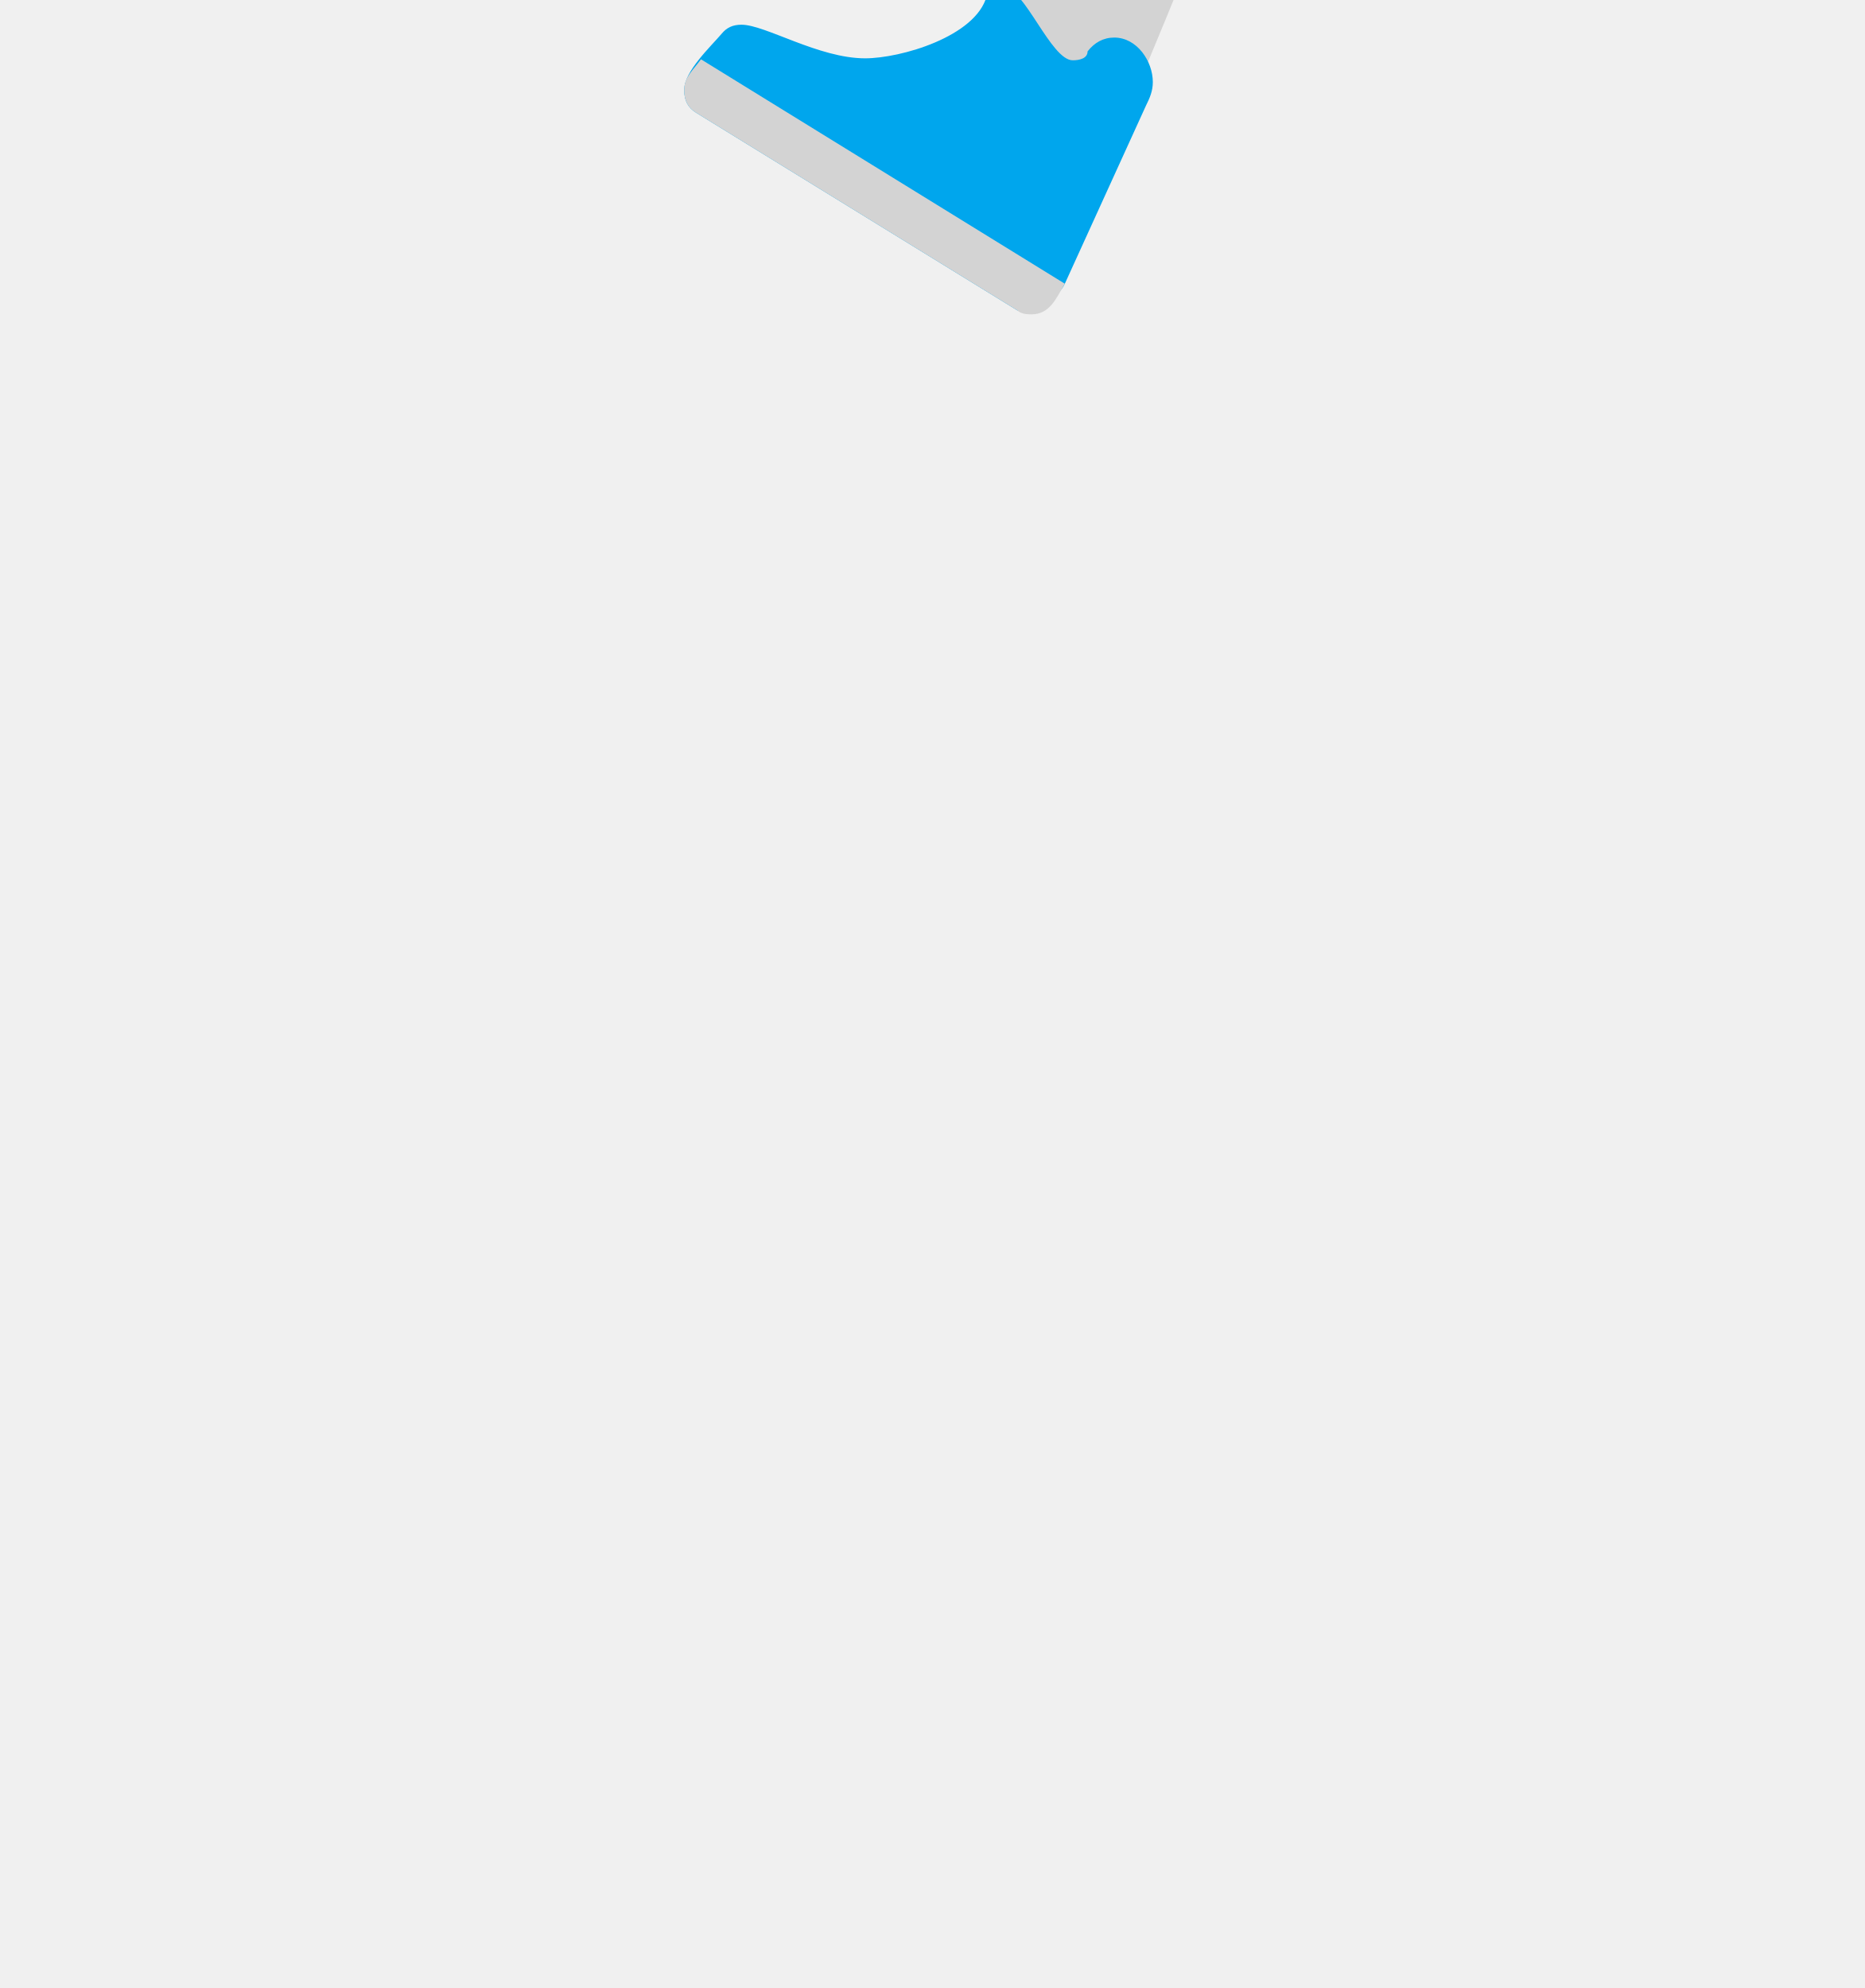
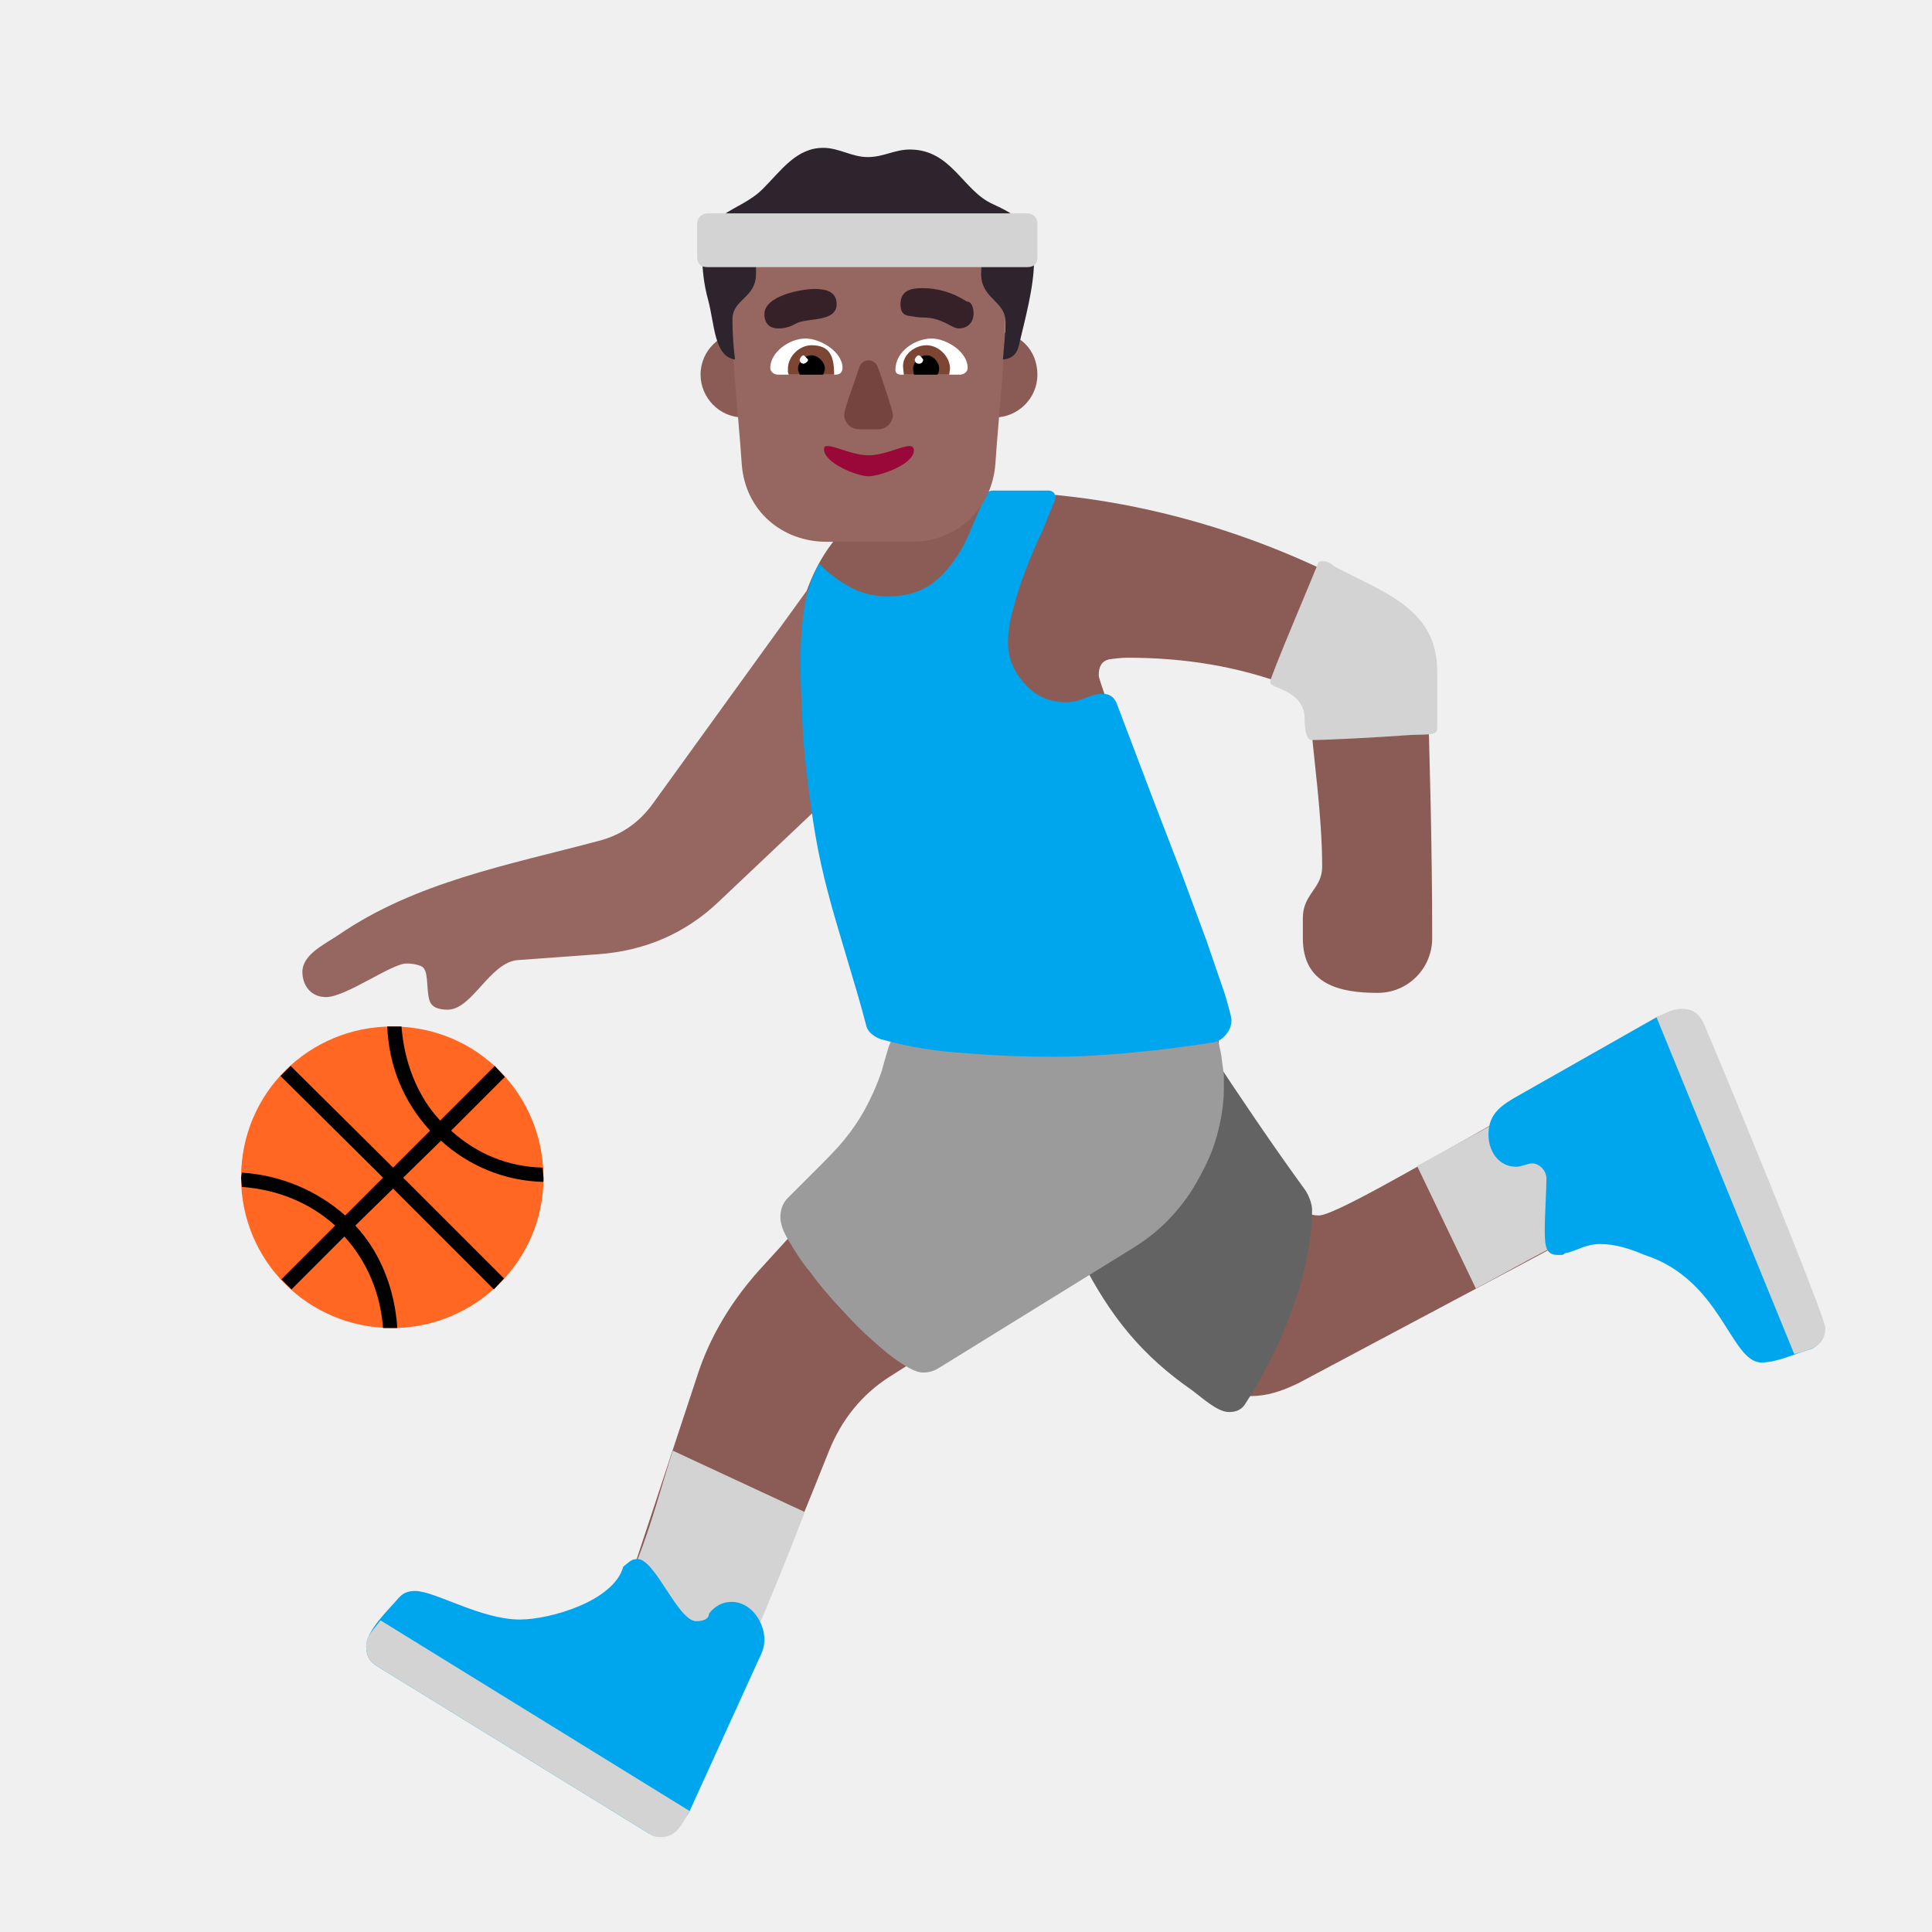
- <svg xmlns="http://www.w3.org/2000/svg" version="1.1">
-   <g transform="scale(1,-1)">
+ <svg xmlns="http://www.w3.org/2000/svg" version="1.1" viewBox="0 0 2300 2300">
+   <g transform="scale(1,-1) translate(-256, -1869)">
    <path d="M1526 575l180 69c-7 25-14 51-20 78-8 29-1 15-34 106-27 76-88 227-88 237 0 11 4 17 12 19 7 1 15 2 22 2 68 0 131-10 195-34 13-5 21-14 22-28 5-60 15-126 15-187 0-26-23-32-23-61l0-24c0-55 44-65 89-65 37 0 65 30 65 65 0 111-3 210-6 321 0 67-60 85-110 111-132 65-277 100-418 100-27 0-54-1-81-4-99-11-144-114-144-198 0-29 6-59 11-88 19-127 61-223 110-350l203-69 z" fill="#8B5C56" />
    <path d="M1029-287c45 0 64 59 79 97 46 116 88 214 135 332 15 37 39 67 72 88l233 148 0-1c42-63 108-170 197-170 20 0 37 6 56 15l327 174c15 8 42 14 58 14 69 0 125-144 199-144 12 0 26 4 26 19l-1 6-120 302c-9 23-22 40-49 40-51 0-381-211-415-211-10 0-18 4-25 12l-96 108c3 13 4 26 4 41 0 20-2 40-3 60-67-8-132-20-200-20-62 0-120 10-184 20 1-15 3-27 3-42 0-40-17-80-43-110l-123-135c-32-36-58-78-73-125l-75-227c-13-38-42-77-88-77-48 0-97 21-151 21-21 0-71-2-71-33 0-7 3-12 8-15l283-174c12-7 22-13 37-13 z" fill="#8B5C56" />
    <path d="M1719 188c9 0 15 3 19 9 41 63 80 154 80 232 0 7-4 17-8 23-40 55-77 110-114 166l-153-248c35-69 73-115 132-156 11-8 30-26 44-26 z" fill="#636363" />
    <path d="M789 667c29 0 50 56 83 59l96 7c56 4 104 25 143 62l129 122-22 251-185-256c-16-22-37-37-64-44-109-29-218-49-310-112-16-11-43-23-43-44 0-16 10-30 28-30 24 0 78 40 96 40 6 0 12-1 17-3 10-4 6-25 10-40 2-8 9-12 22-12 z" fill="#966661" />
    <path d="M1355 235c7 0 13 2 18 5l233 144c16 10 31 22 44 36 13 14 24 29 33 46 9 16 17 33 22 52 5 19 8 37 8 56l0 15-3 23c-1 7-3 14-5 20-3 6-6 9-10 9-13 0-27-2-42-5-15-4-30-7-43-9-32-6-65-9-98-9-31 0-62 3-92 9l-93 16c-3 0-4-2-6-5-3-5-5-10-7-15l-5-17-3-11c-6-18-13-33-20-46-7-13-16-26-25-37-9-11-20-22-31-33l-36-36c-6-6-9-14-9-23 0-7 3-17 10-28 7-12 15-25 26-38 10-14 22-28 35-42 13-14 25-27 38-38 12-11 24-21 35-28 11-7 19-11 26-11 z" fill="#9B9B9B" />
    <path d="M1510 611c32 0 64 2 95 5 31 3 63 7 95 12 7 1 12 5 16 10 4 5 6 10 6 17 0 3-3 14-8 31l-22 64-30 81-32 83-44 116c-3 9-9 13-17 13-7 0-14-2-21-5-7-3-15-5-23-5-19 0-36 7-49 22-13 14-20 30-20 49 0 13 2 27 7 43 4 15 9 31 15 46 6 15 12 30 19 44l15 37 1 3-2 5c-2 2-4 3-7 3l-66 0c-3 0-5-1-8-4l-18-42c-6-15-13-28-22-40-9-12-19-22-31-29-12-7-27-11-46-11-17 0-32 4-45 11-13 7-25 16-37 28-10-19-16-38-18-57-3-19-4-40-4-62 0-20 1-42 2-65 1-23 3-47 6-71 3-24 6-47 10-70 4-23 9-45 14-64 7-27 15-53 23-80 8-27 16-53 23-80 1-5 4-9 8-12 4-3 8-5 13-6 32-9 66-14 101-16 35-3 68-4 101-4 z" fill="#00A6ED" />
    <path d="M723 288c98 0 180 79 180 179 0 98-78 180-180 180-98 0-180-78-180-180 0-98 79-179 180-179 z" fill="#FF6723" />
    <path d="M729 288c-3 46-20 90-50 122l45 44 120-120 12 13-120 120 45 44c33-30 76-48 122-49l0 5-1 12c-41 1-78 16-109 44l64 64-12 13-65-65c-28 30-43 71-46 112l-17 0c2-47 19-89 51-124l-44-44-122 121-12-12 122-121-45-45c-34 30-77 48-123 51l-1-6 1-11c41-3 80-18 111-46l-64-64 12-12 63 63c28-31 43-69 46-109l17 0 z" fill="#000000" />
    <path d="M1143-106c25 60 48 114 71 175l-157 73c-16-48-37-136-66-176l152-72 z M2013 335c43 23 85 48 129 67l-71 149-128-70 70-146 z" fill="#D3D3D3" />
    <path d="M1036-316c12 0 36 17 41 29l82 180c4 8 7 15 7 24 0 21-16 45-39 45-11 0-20-5-27-14 0-7-8-9-15-9-22 0-49 74-70 74-8 0-10-4-17-9-11-41-87-63-123-63-47 0-101 34-125 34-9 0-15-3-20-9-11-13-38-38-38-57 0-11 4-18 12-23l325-200 7-2 z M2353 247c18 0 39 10 56 15 12 3 19 15 19 27 0 16-134 328-145 362-4 11-21 11-30 11-6 0-19-1-25-4l-171-97c-18-11-29-21-29-43 0-18 11-38 33-38 6 0 14 4 19 4 9 0 17-9 17-18 0-14-2-42-2-63 0-21 3-28 16-28 6 0 6 0 8 2 15 3 24 11 42 11 19 0 36-6 53-13 92-30 102-128 139-128 z" fill="#00A6ED" />
    <path d="M1440 1372c27 0 51 22 51 51 0 29-21 51-51 51-27 0-51-22-51-51 0-27 22-51 51-51 z M1141 1372c27 0 51 22 51 51 0 27-22 51-51 51-27 0-51-22-51-51 0-27 22-51 51-51 z" fill="#8B5C56" />
    <path d="M1341 1224c54 0 96 39 100 93 4 61 12 125 12 186 0 81-65 149-149 149l-27 0c-83 0-150-69-150-150 0-62 8-125 12-185 4-57 49-93 101-93l101 0 z" fill="#966661" />
    <path d="M1290 1302c13 0 54 14 54 31 0 3-2 5-5 5-10 0-30-11-49-11-19 0-39 11-49 11-3 0-4-1-4-4 0-16 39-32 53-32 z" fill="#990838" />
    <path d="M1302 1358c9 0 17 8 17 17 0 5-15 49-18 57-2 5-6 8-11 8-5 0-9-3-11-8-3-11-18-49-18-57 0-9 8-17 17-17l24 0 z" fill="#75443E" />
    <path d="M1399 1423l-70 0c-5 0-7 2-7 6 0 22 24 37 43 37 18 0 43-16 43-35 0-5-5-8-9-8 z M1251 1423c5 0 8 3 8 8 0 19-26 35-44 35-19 0-42-16-42-35 0-5 5-8 9-8l69 0 z" fill="#FFFFFF" />
    <path d="M1386 1423l-54 0-1 10c0 15 15 25 28 25 14 0 28-13 28-28l-1-7 z M1249 1423c0 22-5 35-27 35-14 0-28-13-28-28l0-4 1-3 54 0 z" fill="#7D4533" />
    <path d="M1372 1423l-28 0-1 7c0 8 8 16 16 16 8 0 15-8 15-16 0-3-1-6-2-7 z M1236 1423c1 3 2 5 2 7 0 8-8 16-16 16-8 0-16-8-16-16 0-2 1-4 2-7l28 0 z" fill="#000000" />
    <path d="M1350 1436c3 0 5 2 5 5-2 3-4 5-5 5-2 0-4-2-5-5 0-3 2-5 5-5 z M1213 1436c3 1 5 3 5 5l-5 5c-2 0-4-2-5-5 0-3 2-5 5-5 z" fill="#FFFFFF" />
    <path d="M1183 1478c7 0 14 2 21 6 13 7 48 1 48 23 0 15-13 18-26 18-16 0-60-8-60-30 0-11 6-17 17-17 z M1397 1478c11 0 18 7 18 18 0 6-2 14-8 14-17 11-35 16-53 16-12 0-26-2-26-19 0-9 3-13 10-14 6-1 12-2 17-2 23 0 34-13 42-13 z" fill="#372128" />
    <path d="M1450 1441c11 1 17 7 19 17 7 30 18 69 18 101 0 43-23 55-49 67-36 16-49 65-99 65-18 0-31-9-50-9-19 0-34 11-53 11-32 0-50-27-72-49-28-28-72-27-72-79 0-17 2-35 7-53 8-30 7-67 32-71-2 16-3 32-3 48 0 24 28 25 28 54l0 27c0 9 4 14 12 16 38 12 83 14 122 14 19 0 40-1 61-3 29-3 71-4 74-29l-1-25c0-30 29-32 29-57 0-15-2-30-3-45 z" fill="#2D242D" />
    <path d="M2392 257l-164 401c9 4 19 10 30 10 13 0 21-6 26-17 16-36 145-349 145-363 0-22-18-26-37-31 z M1043-318c19 0 25 16 34 31l-368 227c-8-11-17-18-17-31 0-11 4-18 12-23l325-200c3-3 8-4 14-4 z M1817 988c19 0 77 3 118 6 21 1 32-1 32 8l0 68c0 75-65 94-123 125-4 4-8 6-14 6-3 0-4-1-5-3-5-13-57-135-57-141 0-8 38-9 41-40 0-5 0-29 8-29 z M1479 1551c8 0 12 4 12 12l0 40c0 7-5 12-12 12l-381 0c-6 0-12-5-12-12l0-40c0-8 4-12 12-12l381 0 z" fill="#D3D3D3" />
  </g>
</svg>
